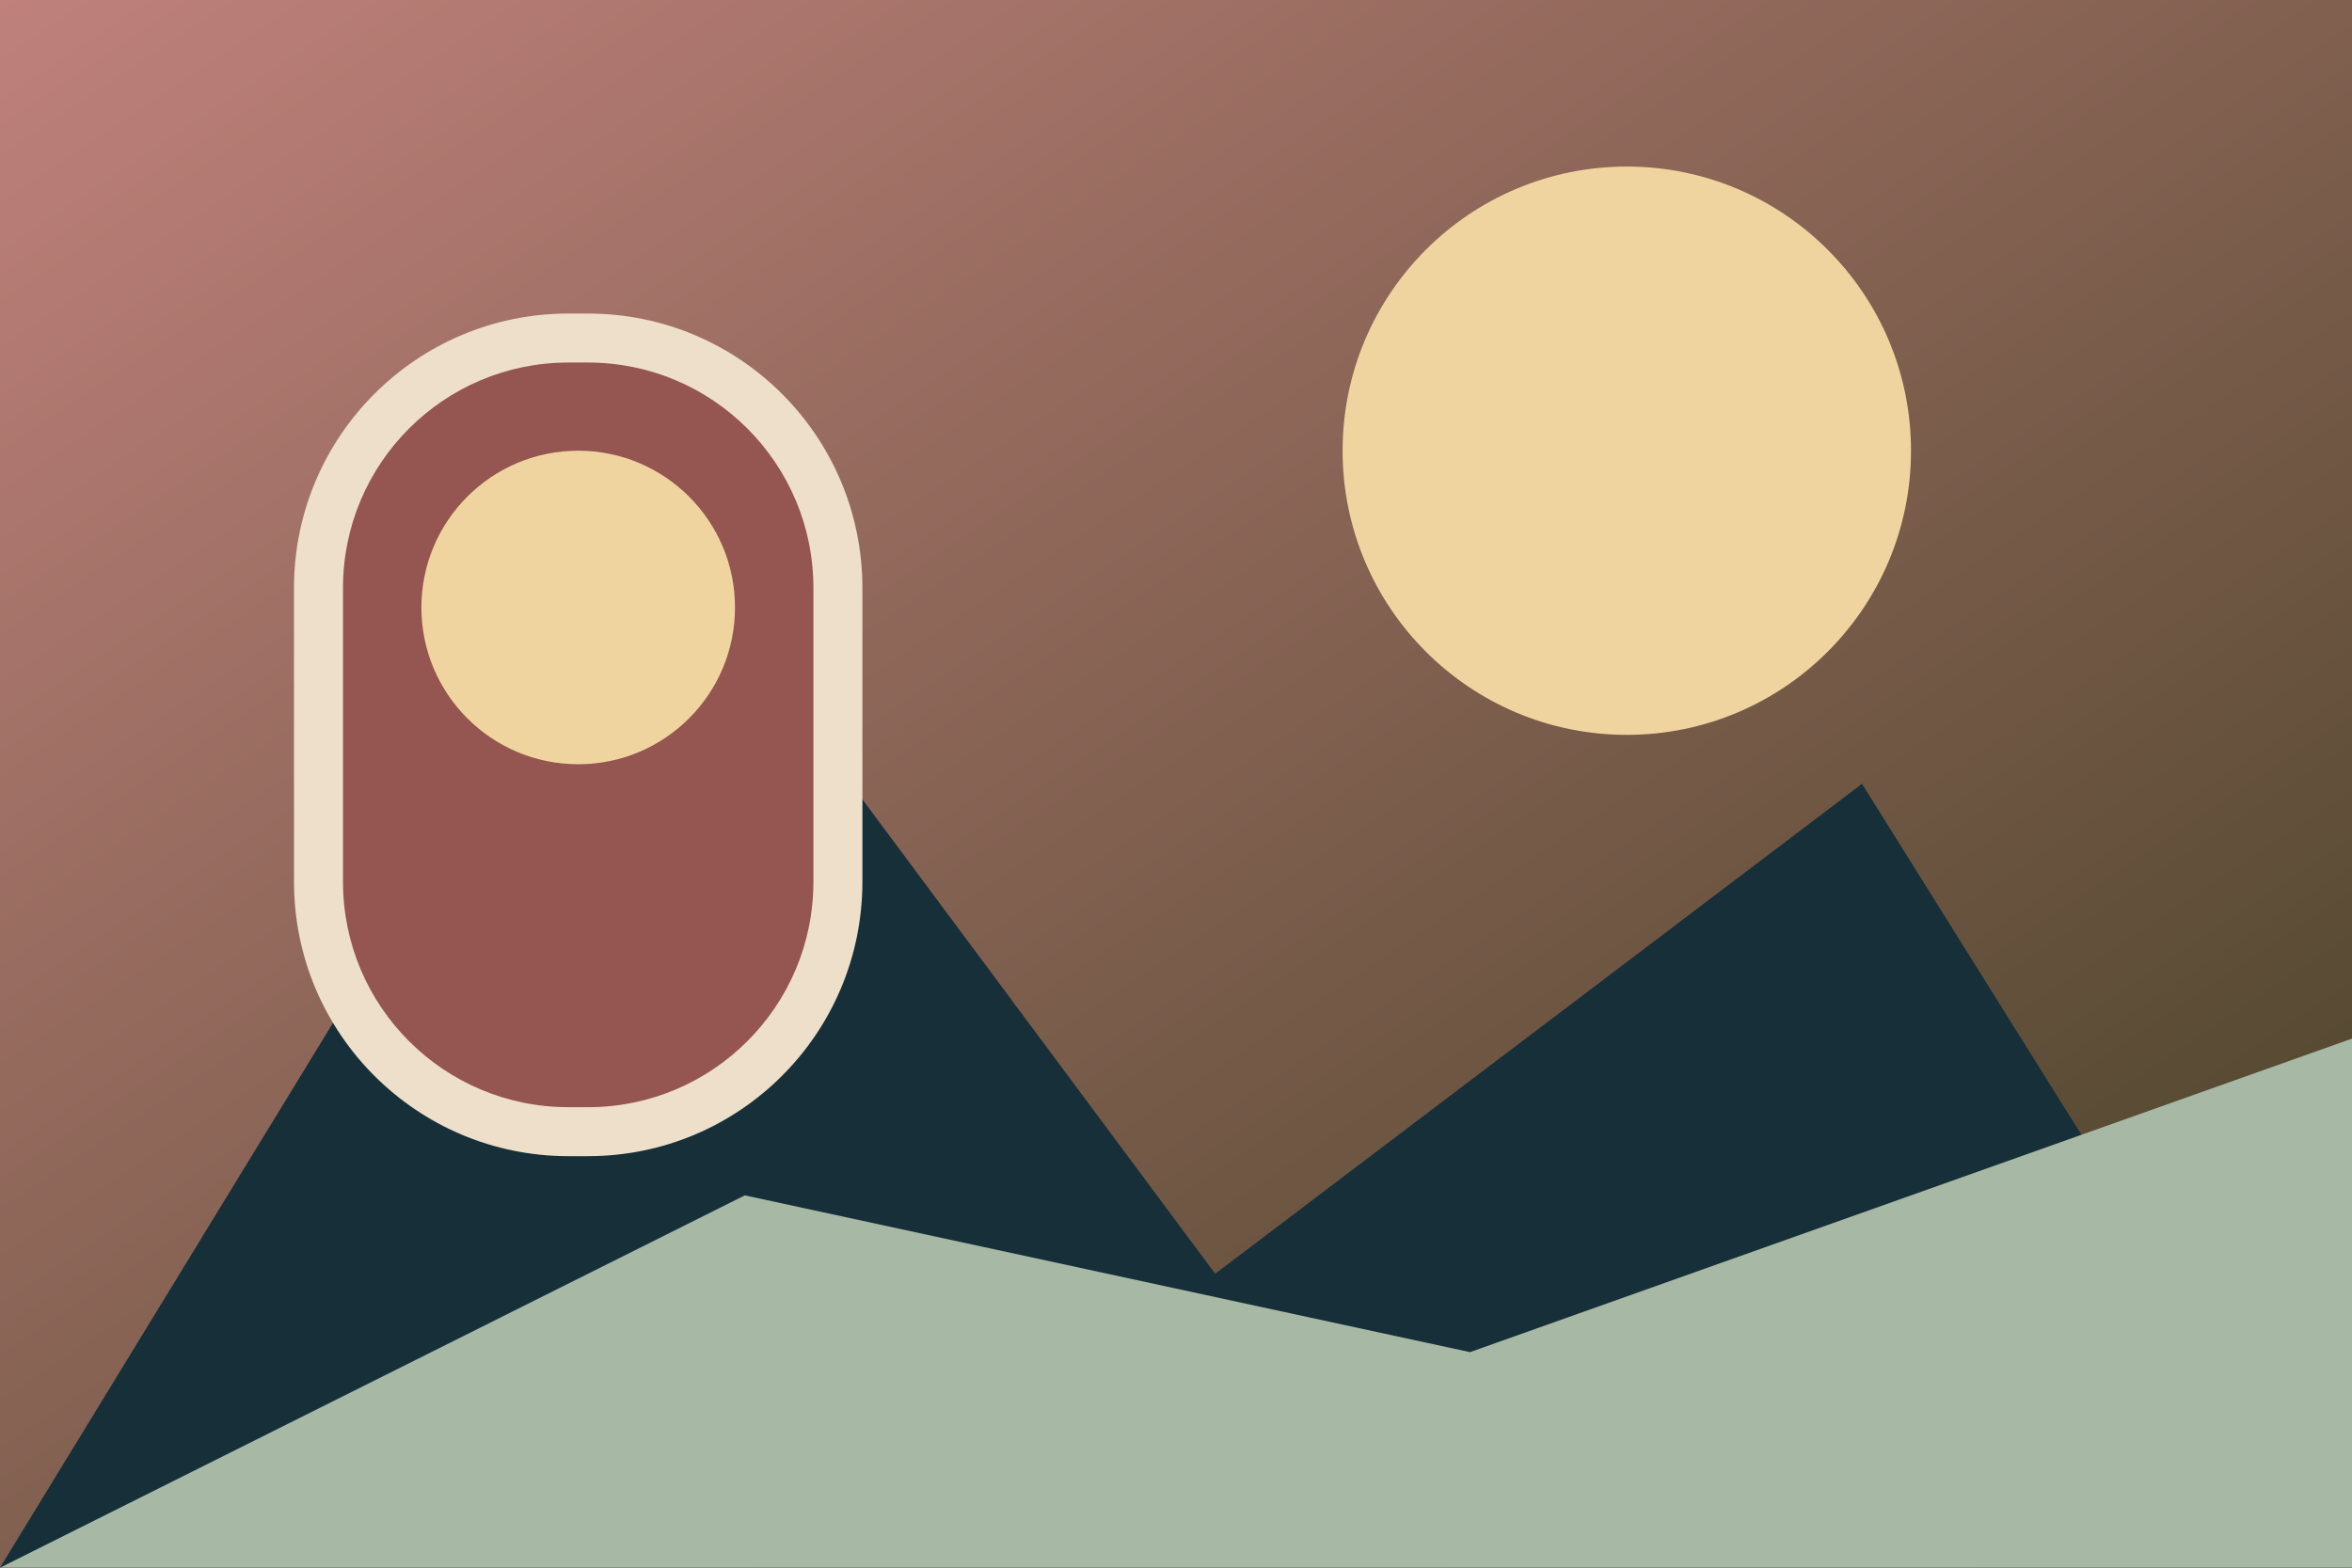
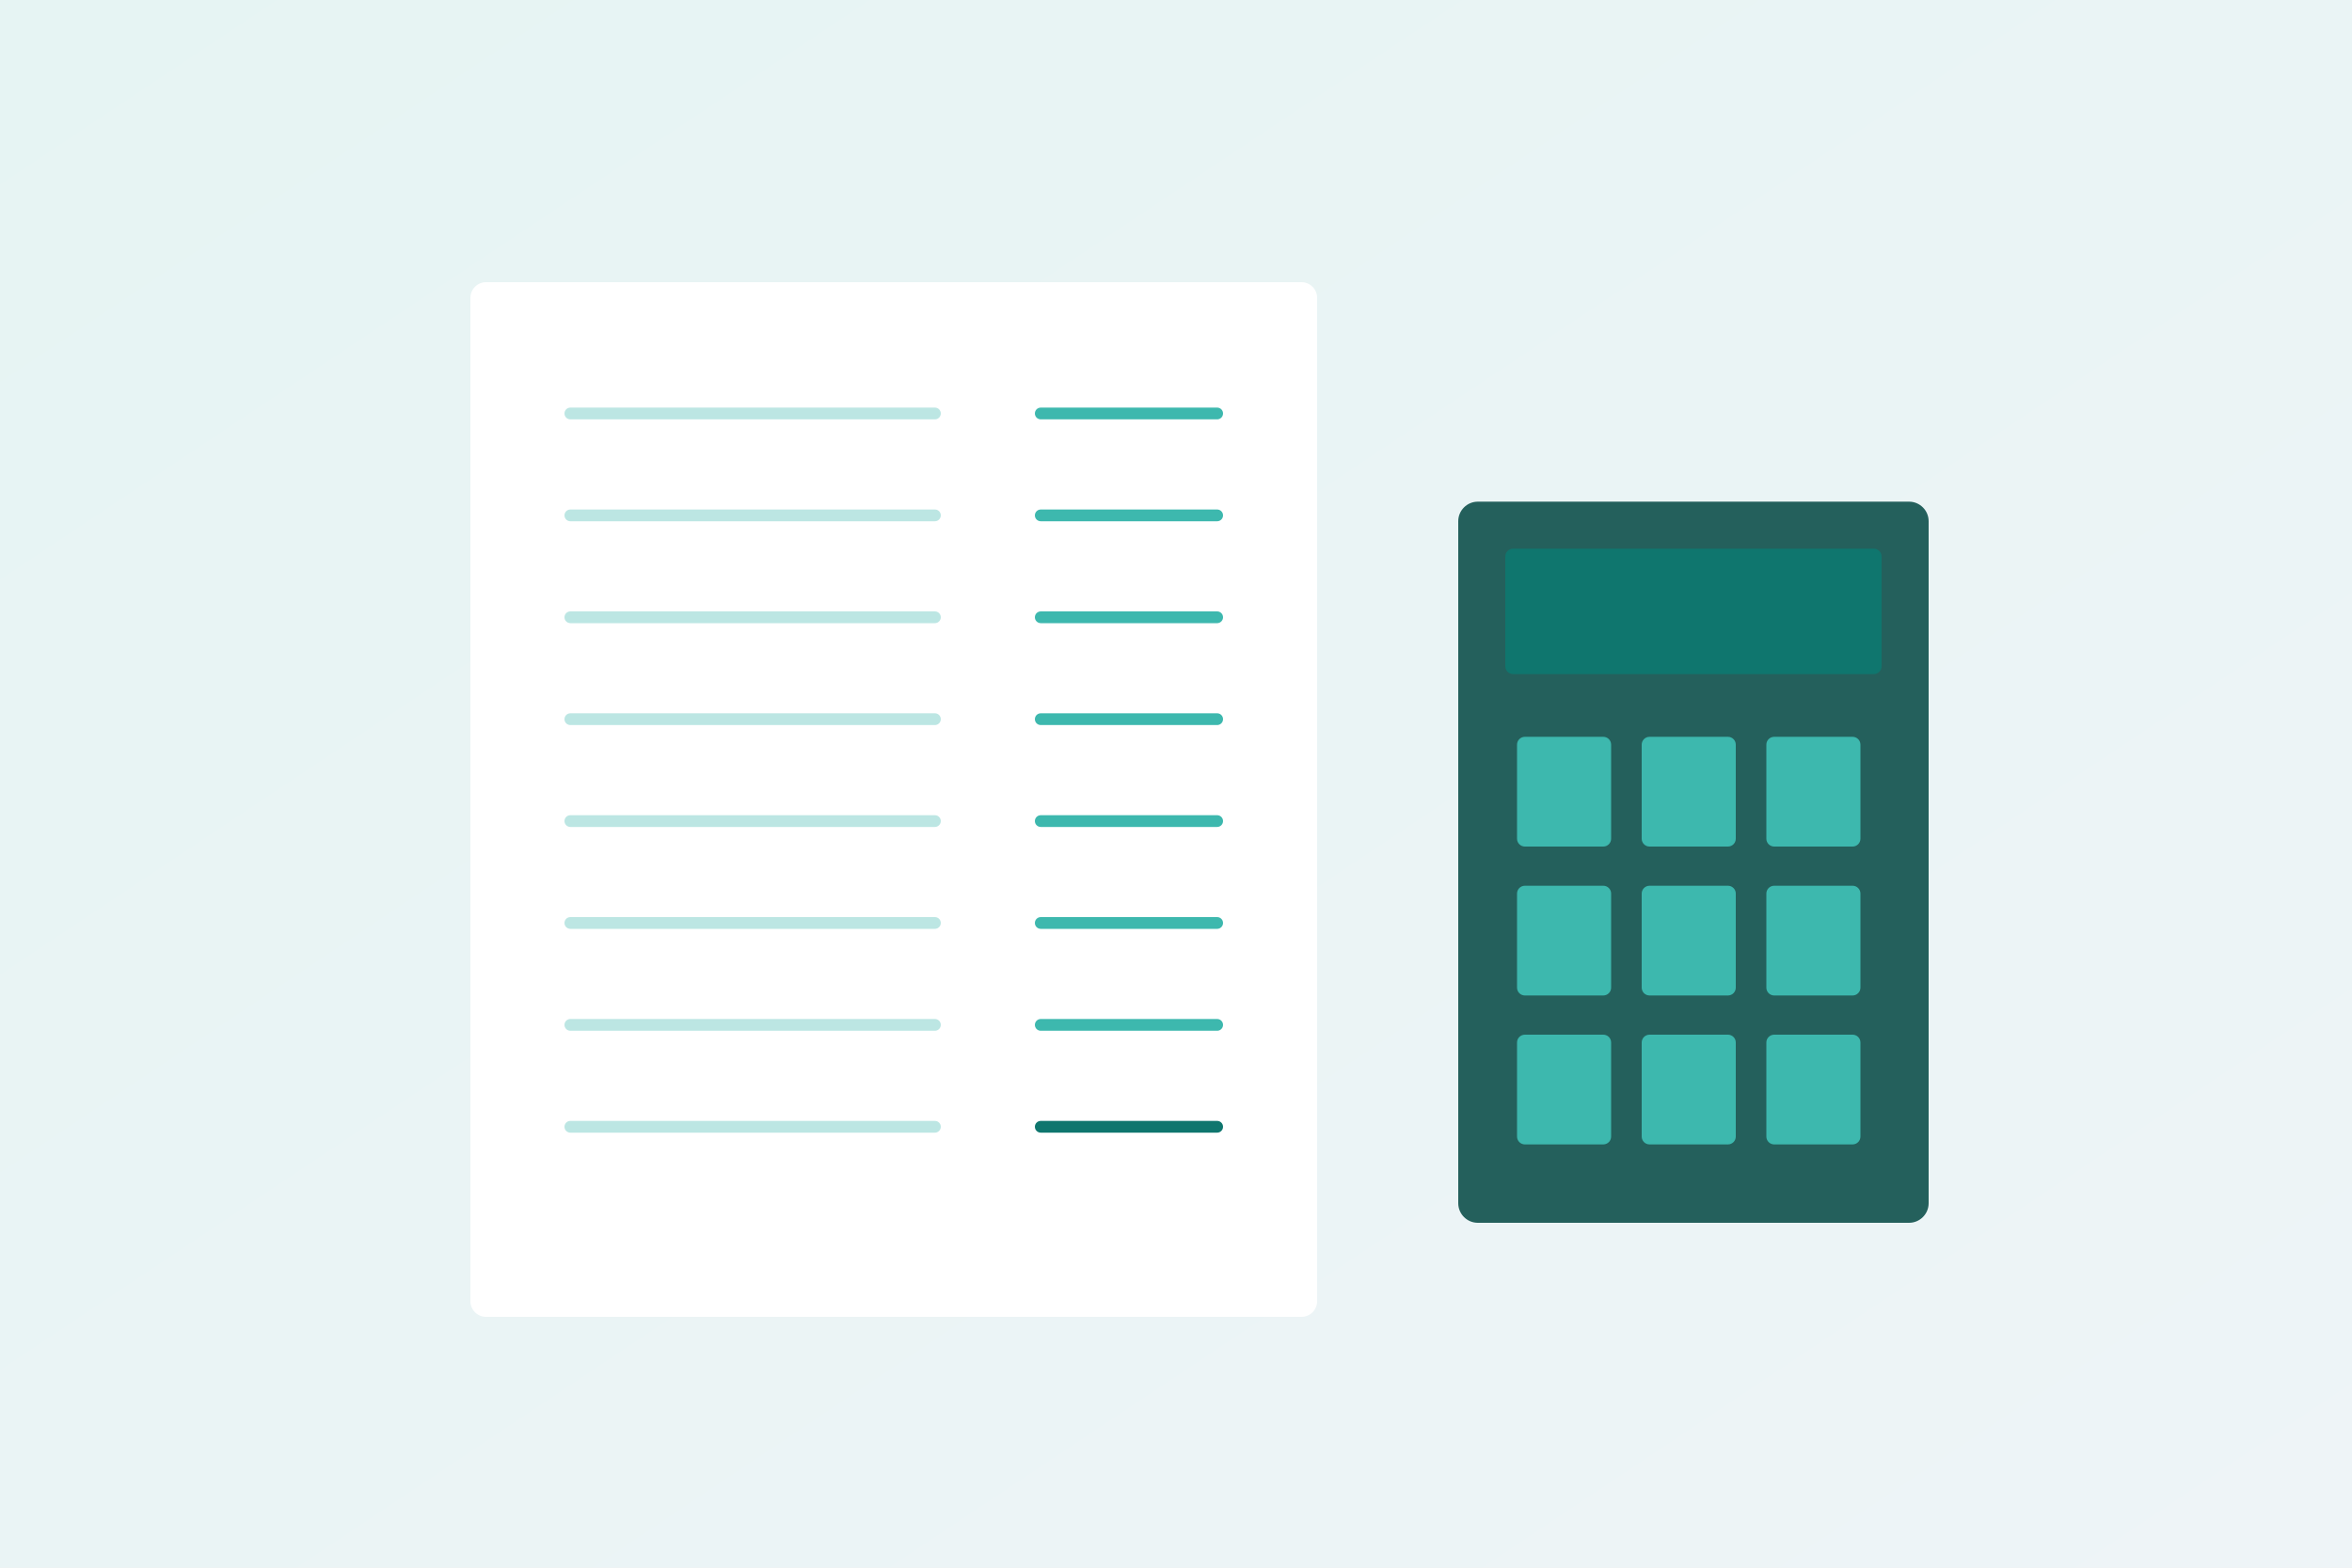
- <svg xmlns="http://www.w3.org/2000/svg" viewBox="0 0 1200 800">
+ <svg xmlns="http://www.w3.org/2000/svg" width="1200" height="800" viewBox="0 0 1200 800">
  <defs>
-     <linearGradient id="a" x2="1" y2="1">
-       <stop stop-color="hsl(4,35%,62%)" />
-       <stop offset="1" stop-color="hsl(54,30%,20%)" />
+     <linearGradient id="bg914261" x1="0" y1="0" x2="1" y2="1">
+       <stop offset="0" stop-color="#e6f4f3" />
+       <stop offset="1" stop-color="#eef4f7" />
    </linearGradient>
  </defs>
-   <rect width="1200" height="800" fill="url(#a)" />
-   <circle cx="830" cy="230" r="145" fill="#f0d4a0" />
-   <path d="M0 800 L330 260 L620 650 L950 400 L1200 800" fill="#162f39" />
-   <path d="M0 800 L380 610 L750 690 L1200 530 V800" fill="#a7b8a4" />
-   <rect x="150" y="160" width="290" height="430" rx="140" fill="#eddfc9" />
-   <rect x="175" y="185" width="240" height="380" rx="115" fill="hsl(4,30%,45%)" />
-   <circle cx="295" cy="310" r="80" fill="#f0d4a0" />
+   <rect width="1200" height="800" fill="url(#bg914261)" />
+   <rect x="240" y="144" width="432" height="528" rx="8" fill="#fff" />
+   <rect x="288" y="208" width="192" height="6" rx="3" fill="#bce6e3" />
+   <rect x="528" y="208" width="96" height="6" rx="3" fill="#3db8ae" />
+   <rect x="288" y="260" width="192" height="6" rx="3" fill="#bce6e3" />
+   <rect x="528" y="260" width="96" height="6" rx="3" fill="#3db8ae" />
+   <rect x="288" y="312" width="192" height="6" rx="3" fill="#bce6e3" />
+   <rect x="528" y="312" width="96" height="6" rx="3" fill="#3db8ae" />
+   <rect x="288" y="364" width="192" height="6" rx="3" fill="#bce6e3" />
+   <rect x="528" y="364" width="96" height="6" rx="3" fill="#3db8ae" />
+   <rect x="288" y="416" width="192" height="6" rx="3" fill="#bce6e3" />
+   <rect x="528" y="416" width="96" height="6" rx="3" fill="#3db8ae" />
+   <rect x="288" y="468" width="192" height="6" rx="3" fill="#bce6e3" />
+   <rect x="528" y="468" width="96" height="6" rx="3" fill="#3db8ae" />
+   <rect x="288" y="520" width="192" height="6" rx="3" fill="#bce6e3" />
+   <rect x="528" y="520" width="96" height="6" rx="3" fill="#3db8ae" />
+   <rect x="288" y="572" width="192" height="6" rx="3" fill="#bce6e3" />
+   <rect x="528" y="572" width="96" height="6" rx="3" fill="#0f766e" />
+   <rect x="744" y="256" width="240" height="368" rx="10" fill="#24605c" />
+   <rect x="768" y="280" width="192" height="64" rx="4" fill="#0f766e" />
+   <rect x="774" y="376" width="48" height="56" rx="4" fill="#3db8ae" />
+   <rect x="774" y="452" width="48" height="56" rx="4" fill="#3db8ae" />
+   <rect x="774" y="528" width="48" height="56" rx="4" fill="#3db8ae" />
+   <rect x="837.6" y="376" width="48" height="56" rx="4" fill="#3db8ae" />
+   <rect x="837.6" y="452" width="48" height="56" rx="4" fill="#3db8ae" />
+   <rect x="837.6" y="528" width="48" height="56" rx="4" fill="#3db8ae" />
+   <rect x="901.2" y="376" width="48" height="56" rx="4" fill="#3db8ae" />
+   <rect x="901.2" y="452" width="48" height="56" rx="4" fill="#3db8ae" />
+   <rect x="901.2" y="528" width="48" height="56" rx="4" fill="#3db8ae" />
</svg>
